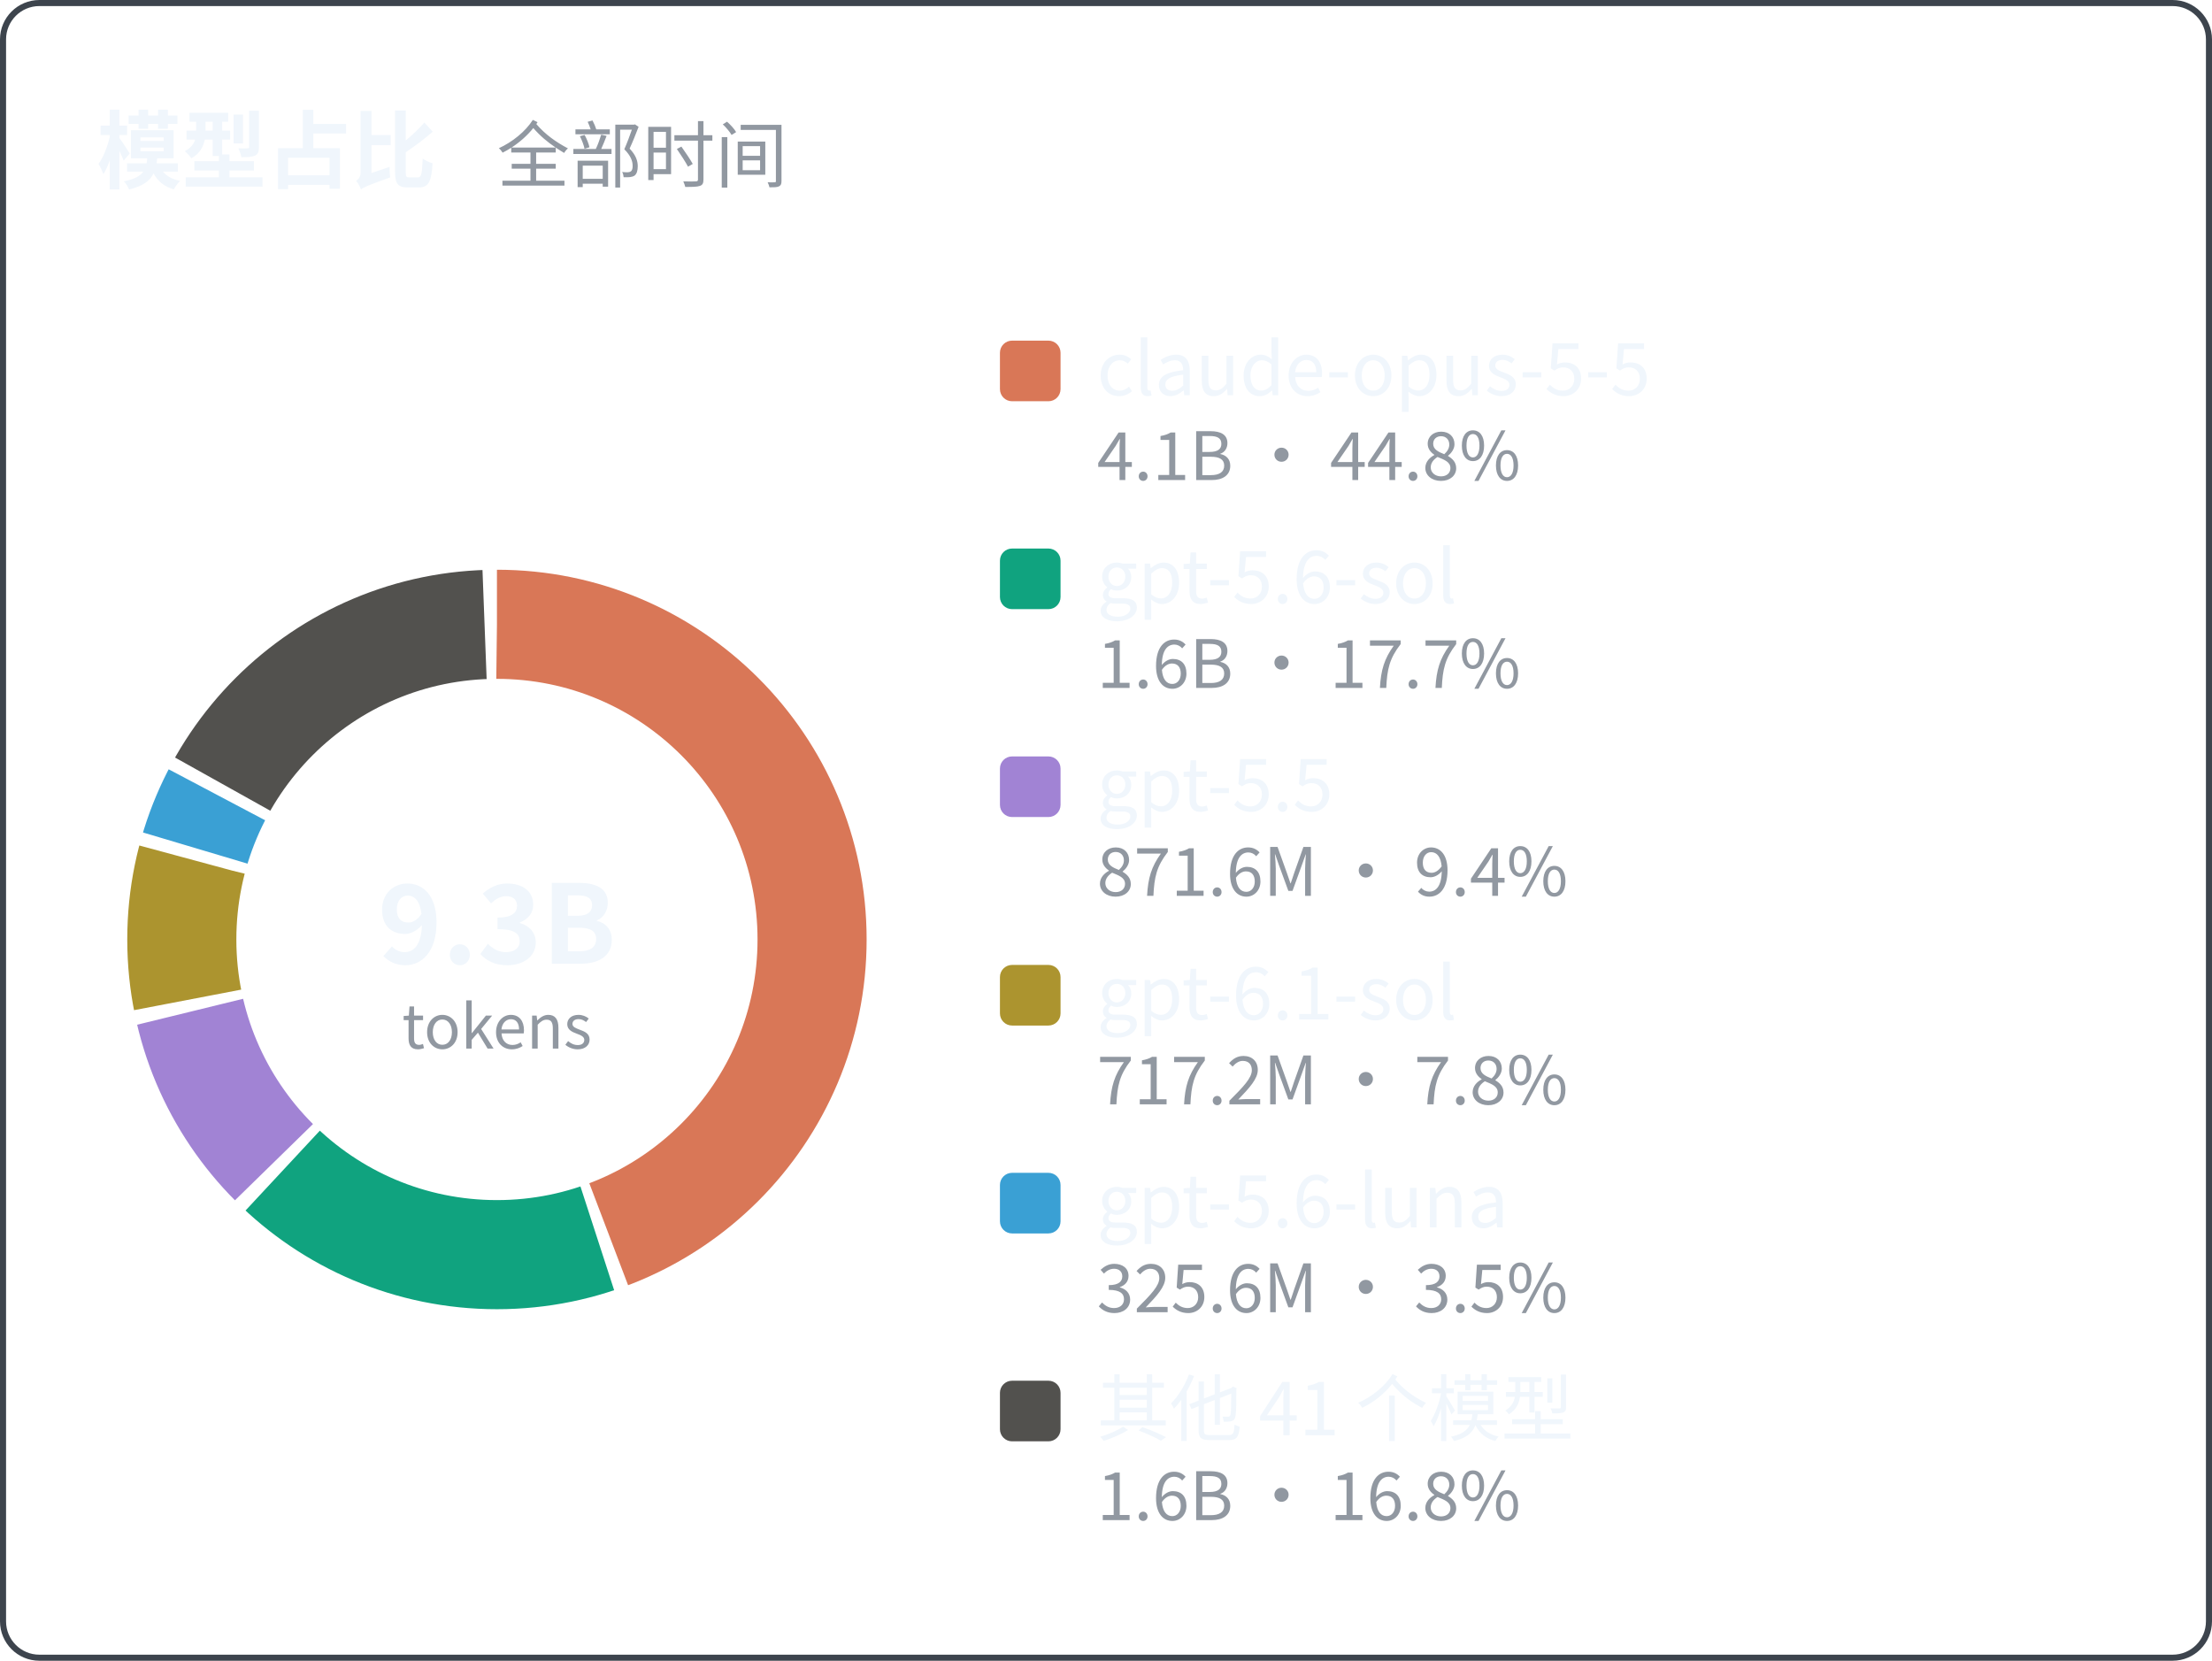
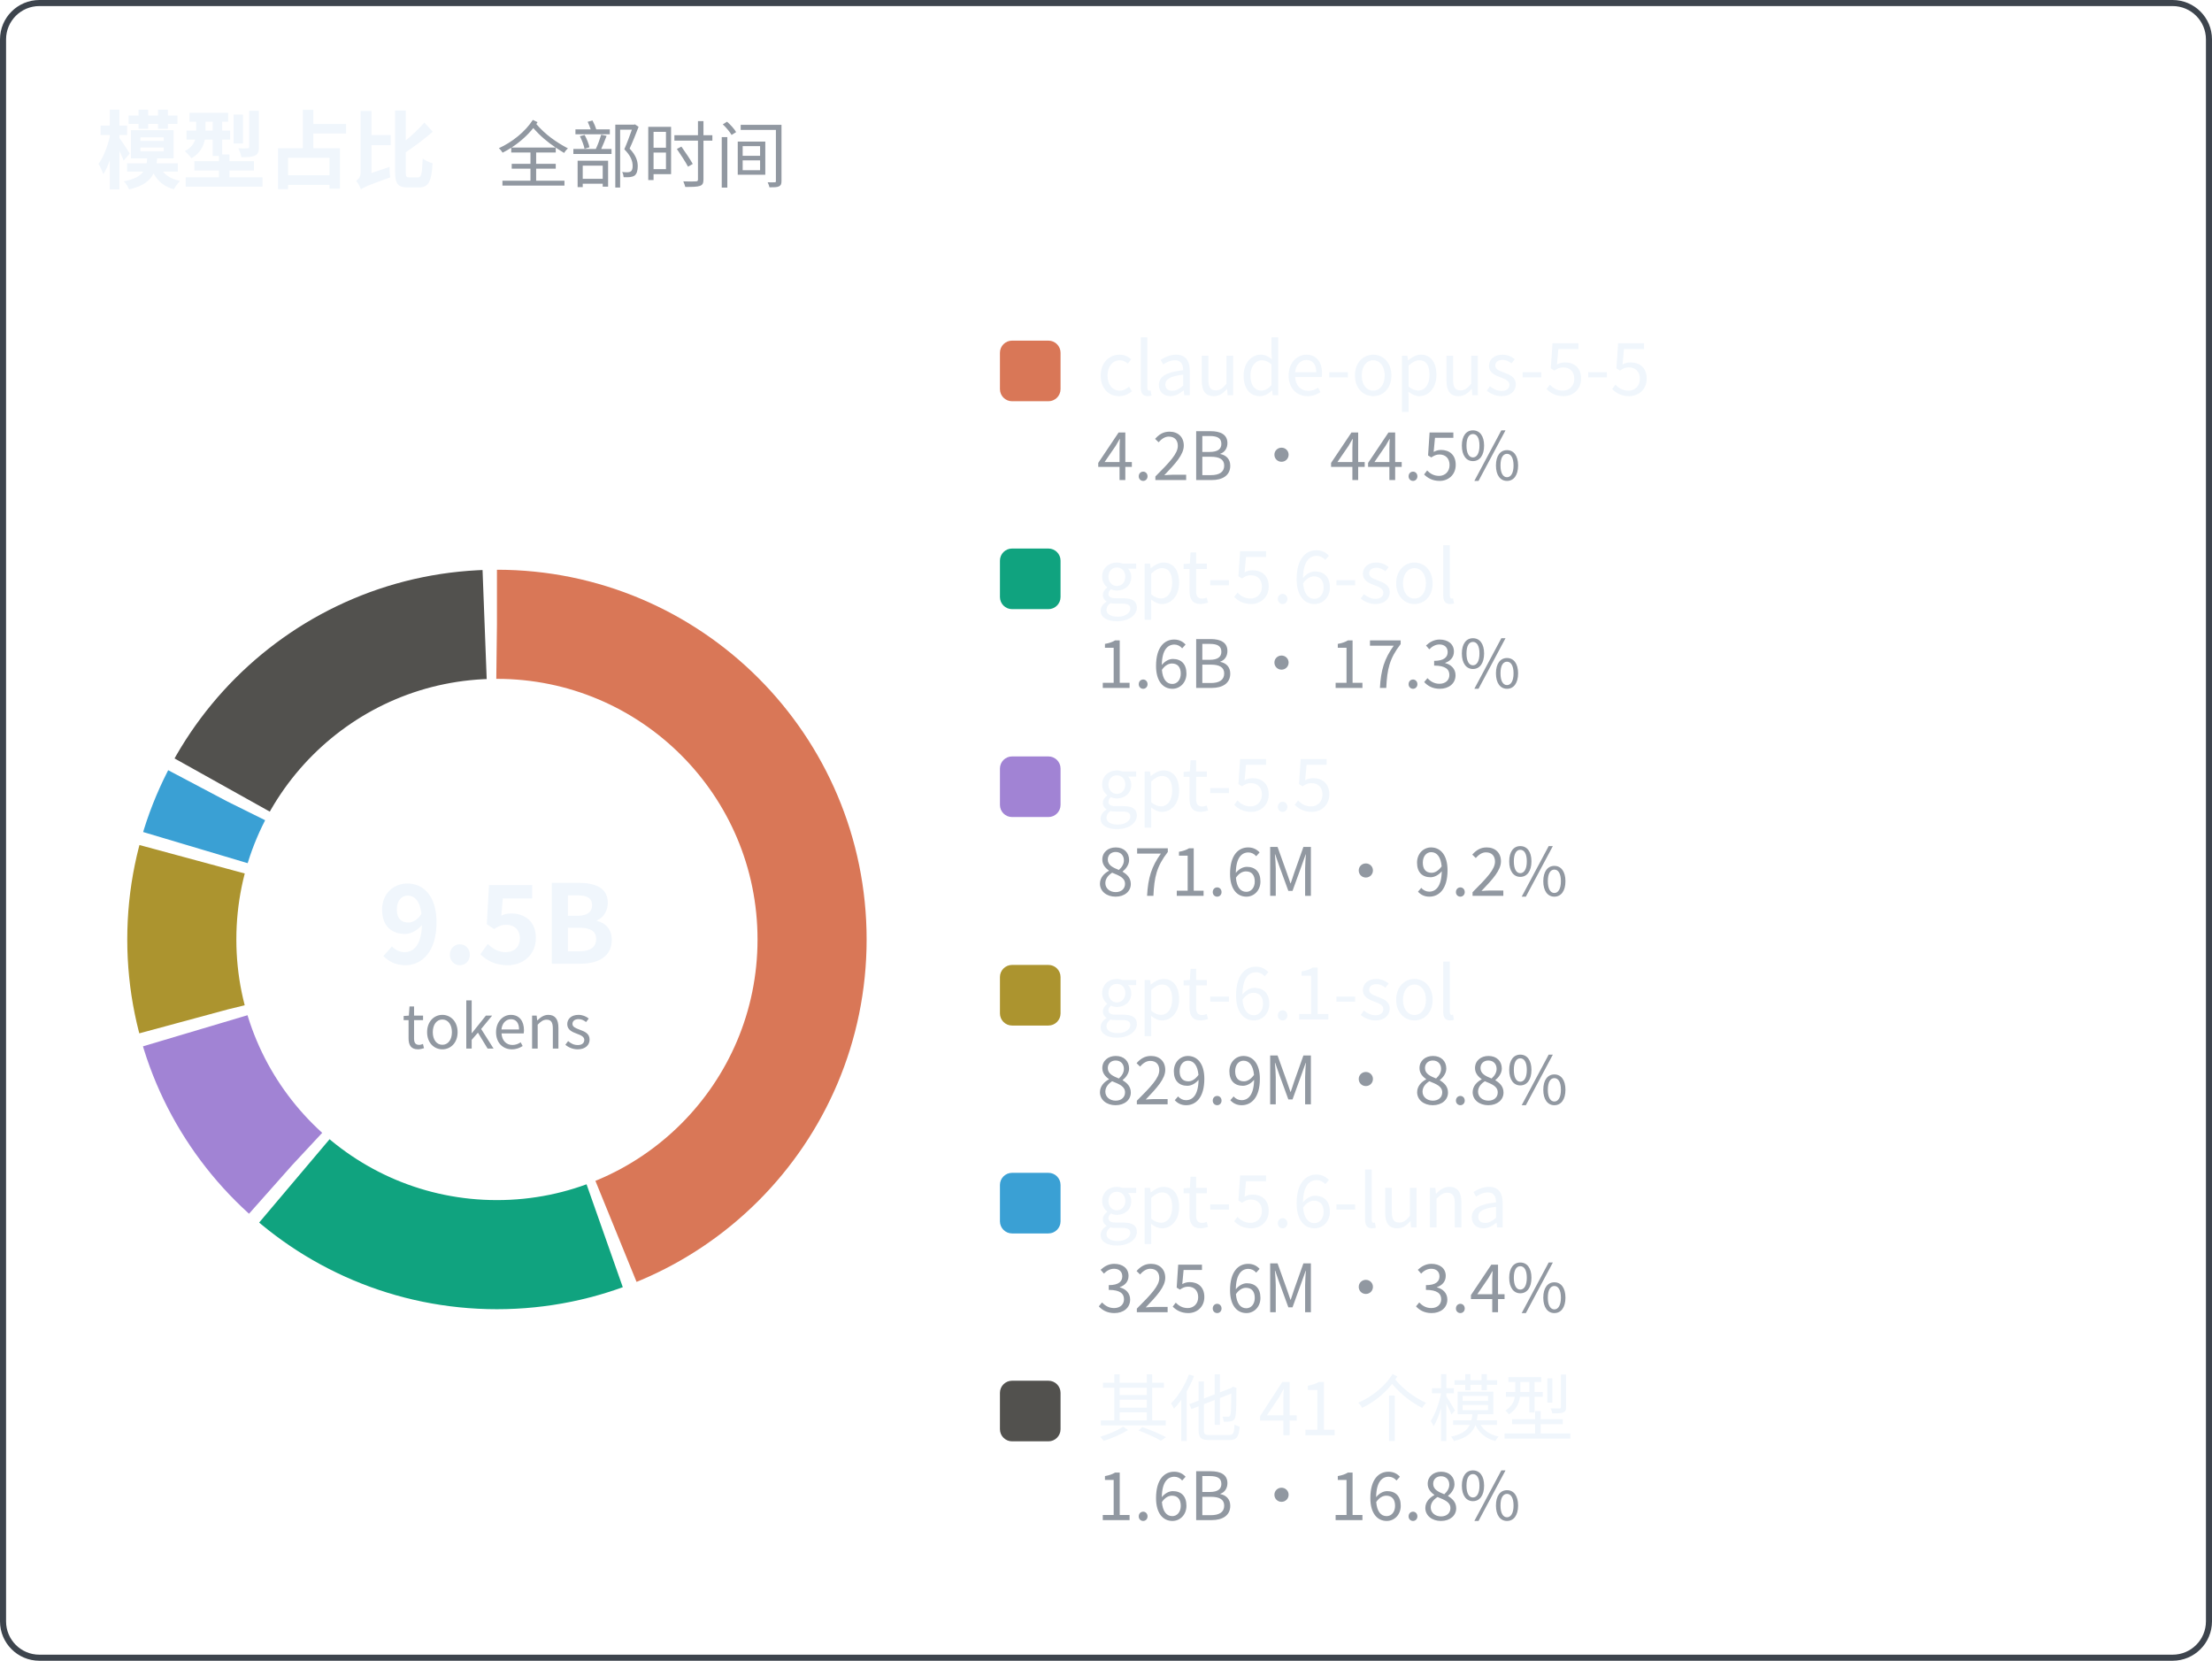
<svg xmlns="http://www.w3.org/2000/svg" width="365" height="274" viewBox="0 0 365 274" font-family="system-ui, -apple-system, 'Segoe UI', 'PingFang SC', 'Microsoft YaHei', 'Noto Sans CJK SC', sans-serif">
  <rect x="0.5" y="0.5" width="364" height="273" rx="6" fill="none" stroke="#3d444d" />
  <text x="16" y="30" font-size="14" font-weight="600" fill="#f0f6fc">模型占比<tspan dx="10" font-size="12" font-weight="400" fill="#9198a1">全部时间</tspan>
  </text>
-   <circle cx="82" cy="155" r="52" fill="none" stroke="#d97757" stroke-width="18" stroke-dasharray="144.53 326.73" stroke-dashoffset="-0.00" transform="rotate(-90 82 155)" />
-   <circle cx="82" cy="155" r="52" fill="none" stroke="#10a37f" stroke-width="18" stroke-dasharray="55.73 326.73" stroke-dashoffset="-146.53" transform="rotate(-90 82 155)" />
-   <circle cx="82" cy="155" r="52" fill="none" stroke="#a183d4" stroke-width="18" stroke-dasharray="28.78 326.73" stroke-dashoffset="-204.26" transform="rotate(-90 82 155)" />
-   <circle cx="82" cy="155" r="52" fill="none" stroke="#ac942f" stroke-width="18" stroke-dasharray="23.33 326.73" stroke-dashoffset="-235.04" transform="rotate(-90 82 155)" />
-   <circle cx="82" cy="155" r="52" fill="none" stroke="#3aa0d4" stroke-width="18" stroke-dasharray="9.50 326.73" stroke-dashoffset="-260.37" transform="rotate(-90 82 155)" />
-   <circle cx="82" cy="155" r="52" fill="none" stroke="#52514e" stroke-width="18" stroke-dasharray="52.85 326.73" stroke-dashoffset="-271.87" transform="rotate(-90 82 155)" />
-   <text x="82" y="159" font-size="18" font-weight="600" text-anchor="middle" fill="#f0f6fc">9.3B</text>
+   <circle cx="82" cy="155" r="52" fill="none" stroke="#d97757" stroke-width="18" stroke-dasharray="143.24 326.73" stroke-dashoffset="-0.00" transform="rotate(-90 82 155)" />
+   <circle cx="82" cy="155" r="52" fill="none" stroke="#10a37f" stroke-width="18" stroke-dasharray="54.45 326.73" stroke-dashoffset="-145.24" transform="rotate(-90 82 155)" />
+   <circle cx="82" cy="155" r="52" fill="none" stroke="#a183d4" stroke-width="18" stroke-dasharray="28.10 326.73" stroke-dashoffset="-201.69" transform="rotate(-90 82 155)" />
+   <circle cx="82" cy="155" r="52" fill="none" stroke="#ac942f" stroke-width="18" stroke-dasharray="26.66 326.73" stroke-dashoffset="-231.79" transform="rotate(-90 82 155)" />
+   <circle cx="82" cy="155" r="52" fill="none" stroke="#3aa0d4" stroke-width="18" stroke-dasharray="9.25 326.73" stroke-dashoffset="-260.45" transform="rotate(-90 82 155)" />
+   <circle cx="82" cy="155" r="52" fill="none" stroke="#52514e" stroke-width="18" stroke-dasharray="53.03 326.73" stroke-dashoffset="-271.70" transform="rotate(-90 82 155)" />
+   <text x="82" y="159" font-size="18" font-weight="600" text-anchor="middle" fill="#f0f6fc">9.5B</text>
  <text x="82" y="173" font-size="10" text-anchor="middle" fill="#9198a1">tokens</text>
  <rect x="165" y="56.2" width="10" height="10" rx="2" fill="#d97757" />
  <text x="181" y="65.2" font-size="12" fill="#f0f6fc">claude-opus-5-5</text>
-   <text x="181" y="79.2" font-size="11" fill="#9198a1">4.1B · 44.8%</text>
+   <text x="181" y="79.2" font-size="11" fill="#9198a1">4.2B · 44.5%</text>
  <rect x="165" y="90.5" width="10" height="10" rx="2" fill="#10a37f" />
  <text x="181" y="99.5" font-size="12" fill="#f0f6fc">gpt-5.6-sol</text>
-   <text x="181" y="113.5" font-size="11" fill="#9198a1">1.6B · 17.7%</text>
+   <text x="181" y="113.5" font-size="11" fill="#9198a1">1.6B · 17.3%</text>
  <rect x="165" y="124.8" width="10" height="10" rx="2" fill="#a183d4" />
  <text x="181" y="133.8" font-size="12" fill="#f0f6fc">gpt-5.5</text>
-   <text x="181" y="147.8" font-size="11" fill="#9198a1">871.6M · 9.4%</text>
+   <text x="181" y="147.8" font-size="11" fill="#9198a1">871.6M · 9.2%</text>
  <rect x="165" y="159.2" width="10" height="10" rx="2" fill="#ac942f" />
  <text x="181" y="168.2" font-size="12" fill="#f0f6fc">gpt-6.1-sol</text>
-   <text x="181" y="182.2" font-size="11" fill="#9198a1">717.2M · 7.8%</text>
+   <text x="181" y="182.2" font-size="11" fill="#9198a1">829.9M · 8.8%</text>
  <rect x="165" y="193.5" width="10" height="10" rx="2" fill="#3aa0d4" />
  <text x="181" y="202.5" font-size="12" fill="#f0f6fc">gpt-5.6-luna</text>
-   <text x="181" y="216.5" font-size="11" fill="#9198a1">325.6M · 3.5%</text>
+   <text x="181" y="216.5" font-size="11" fill="#9198a1">325.6M · 3.4%</text>
  <rect x="165" y="227.8" width="10" height="10" rx="2" fill="#52514e" />
  <text x="181" y="236.8" font-size="12" fill="#f0f6fc">其他 41 个模型</text>
  <text x="181" y="250.8" font-size="11" fill="#9198a1">1.6B · 16.8%</text>
</svg>
